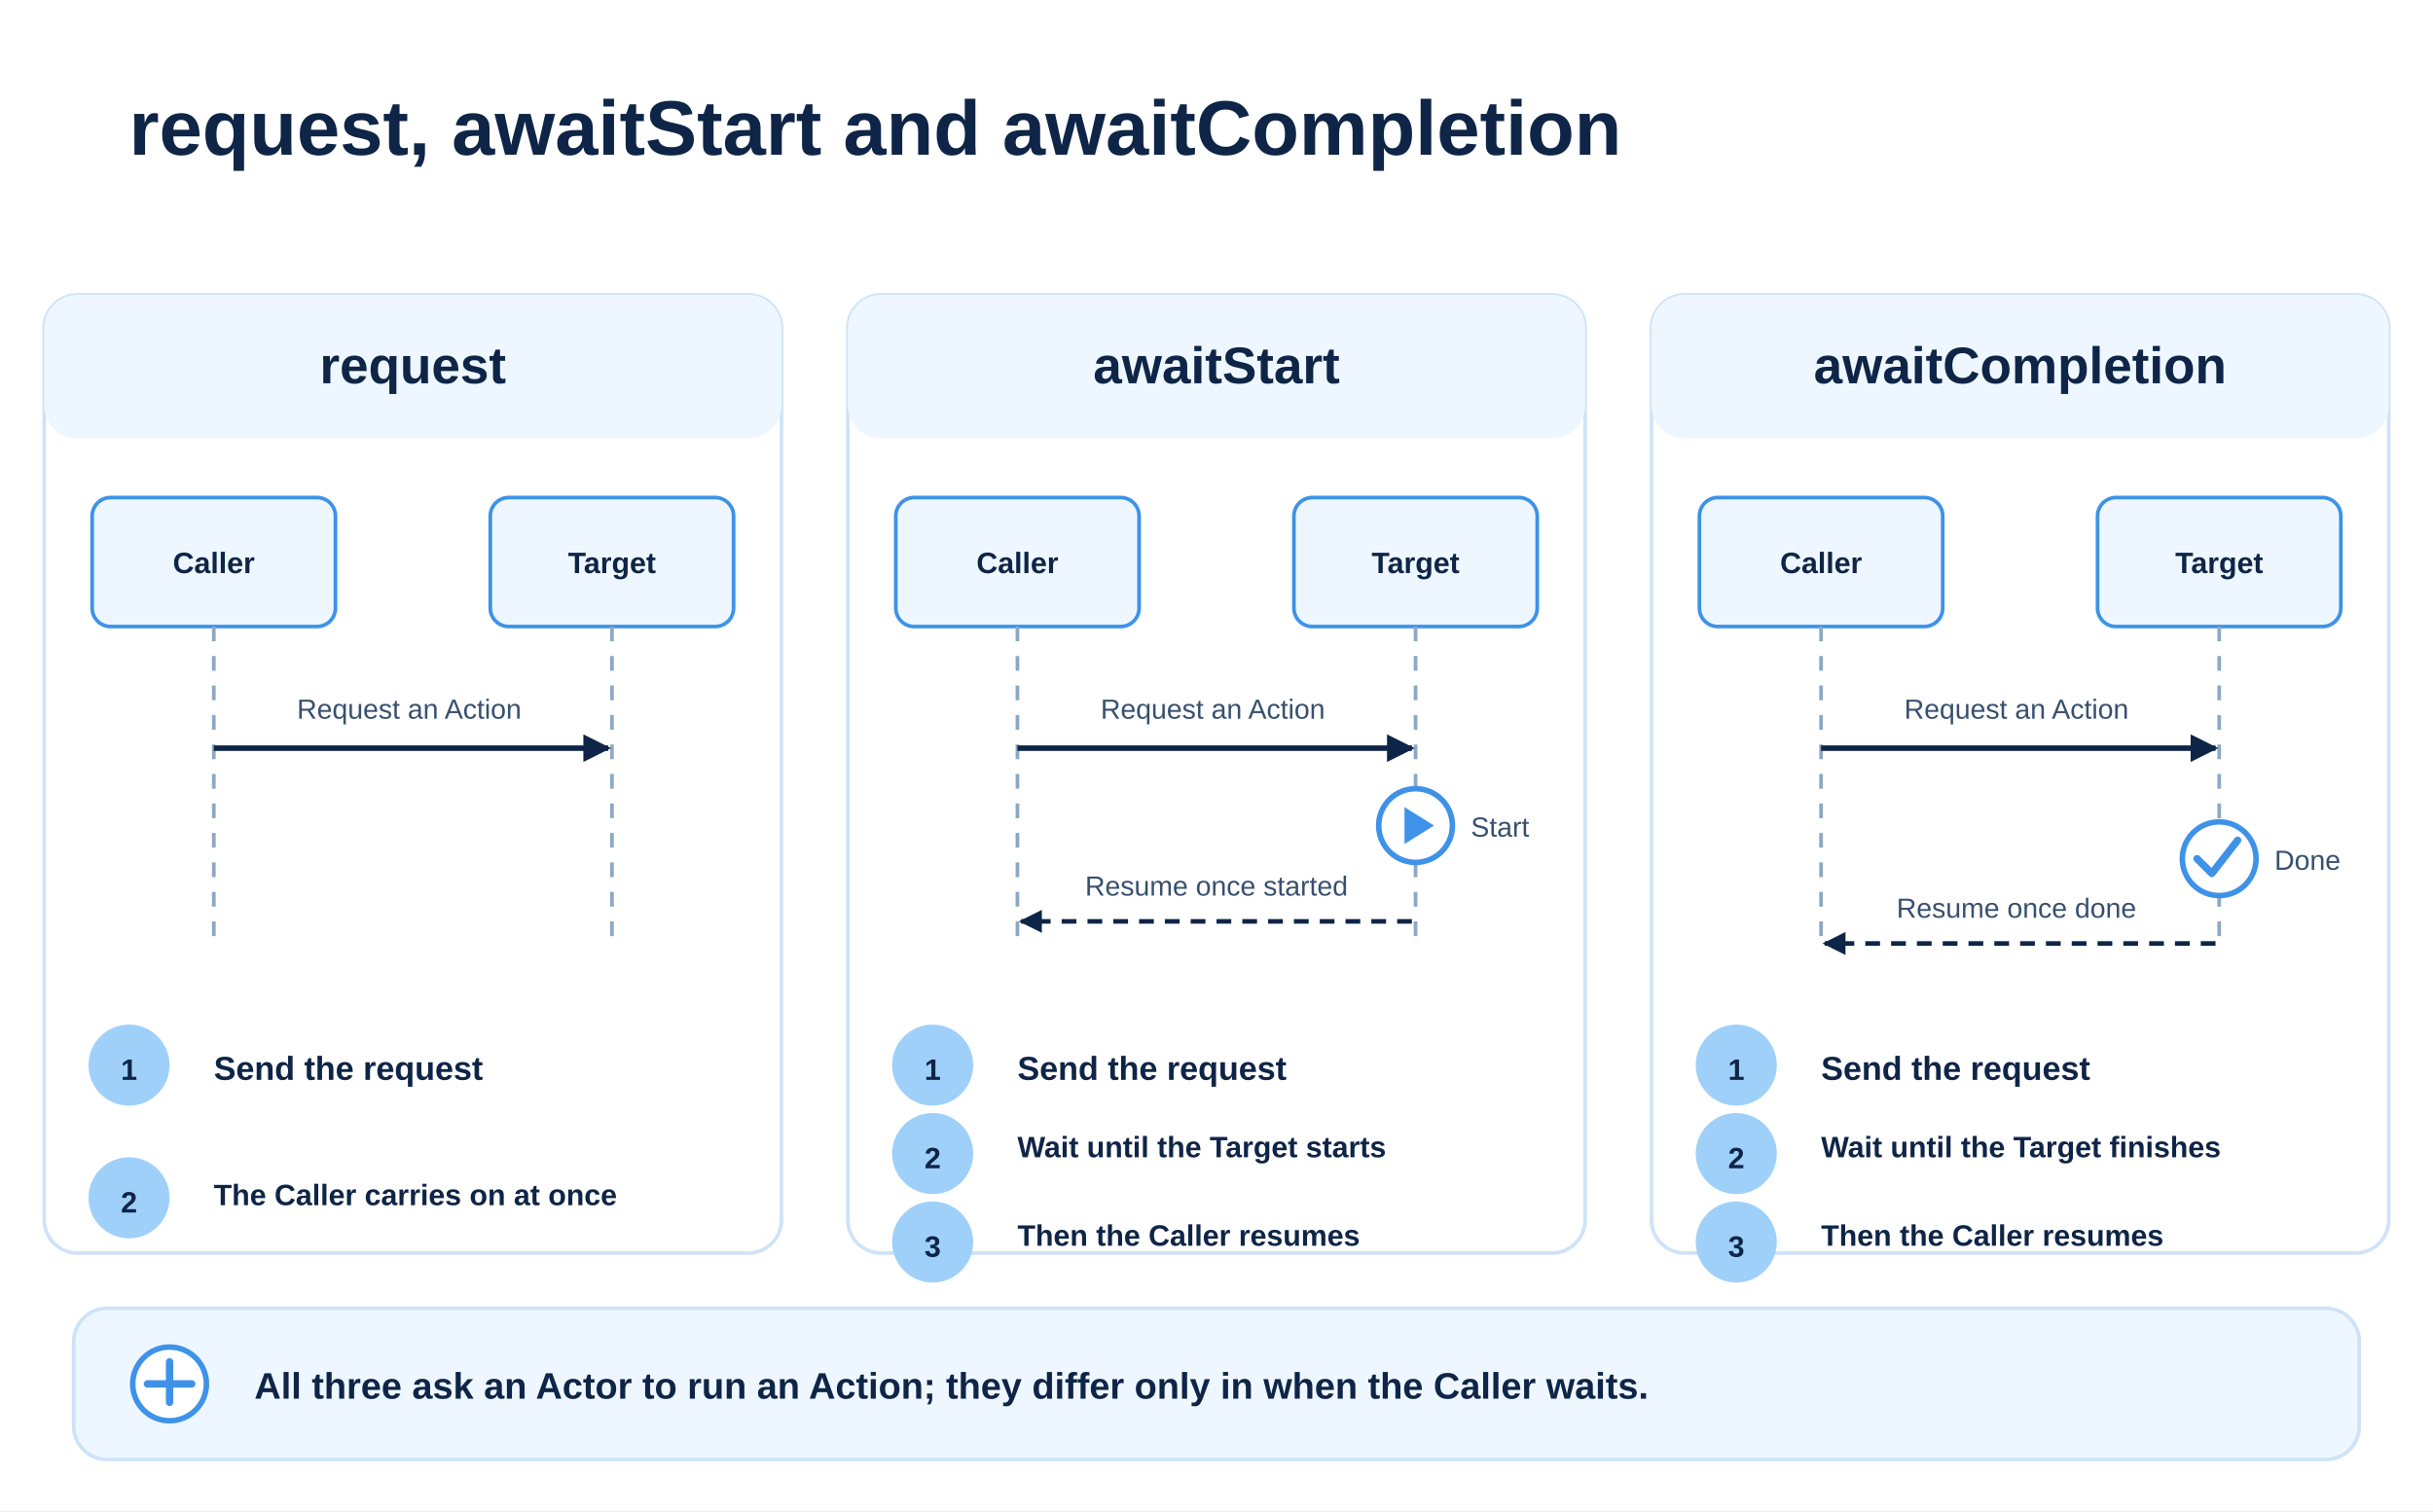
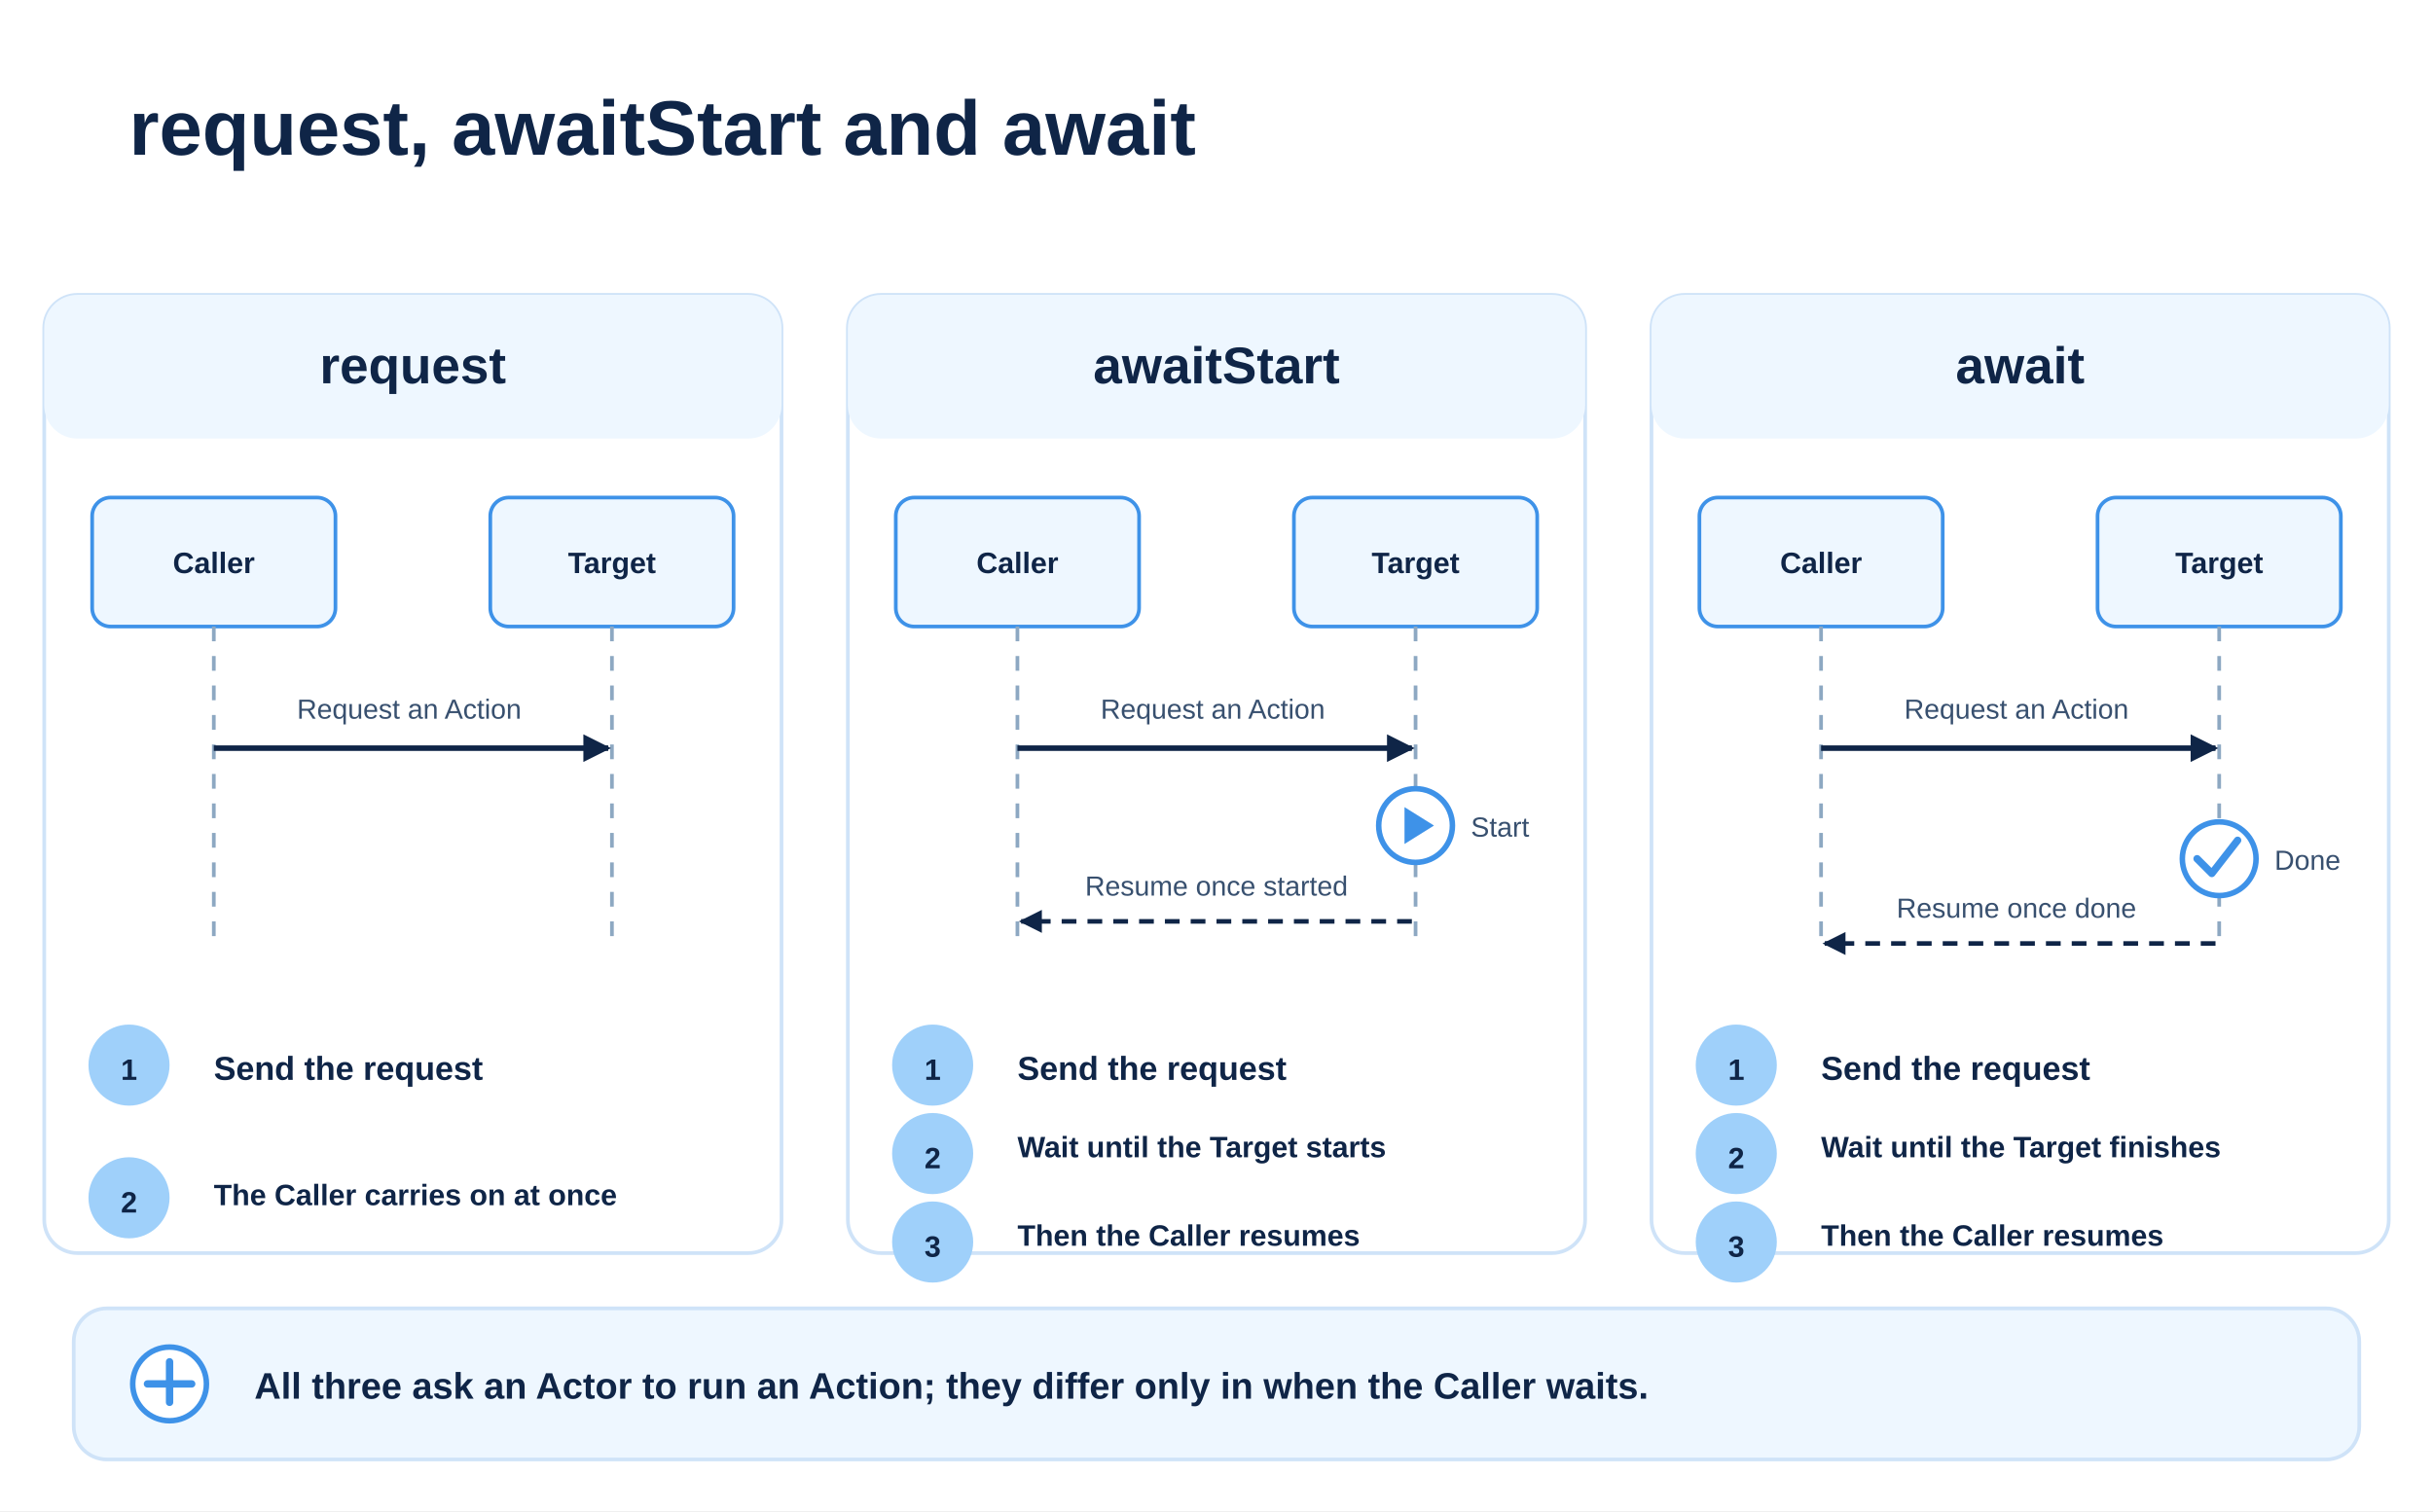
<svg xmlns="http://www.w3.org/2000/svg" width="1320" height="820" viewBox="0 0 1320 820">
  <defs>
    <style>
    .title{font:700 42px Arial,Helvetica,sans-serif; fill:#0f2547}
    .head{font:700 28px Arial,Helvetica,sans-serif; fill:#0f2547}
    .label{font:700 16px Arial,Helvetica,sans-serif; fill:#0f2547}
    .small{font:400 15px Arial,Helvetica,sans-serif; fill:#38506f}
    .card{fill:#fff;stroke:#cfe3f8;stroke-width:2}
    .band{fill:#eef7ff}
  </style>
    <marker id="m" viewBox="0 0 10 10" markerWidth="5" markerHeight="5" refX="9" refY="5" orient="auto">
      <path d="M0,0 L10,5 L0,10 z" fill="#0f2547" />
    </marker>
  </defs>
  <rect width="1320" height="820" fill="#fff" />
-   <text x="70" y="84" class="title">request, awaitStart and awaitCompletion</text>
+   <text x="70" y="84" class="title">request, awaitStart and await</text>
  <g transform="translate(24,160)">
    <rect class="card" x="0" y="0" width="400" height="520" rx="18" />
    <rect class="band" x="0" y="0" width="400" height="78" rx="18" />
    <text x="200" y="48" text-anchor="middle" class="head">request</text>
    <rect x="26" y="110" width="132" height="70" rx="10" fill="#eef7ff" stroke="#3e92e8" stroke-width="2" />
    <rect x="242" y="110" width="132" height="70" rx="10" fill="#eef7ff" stroke="#3e92e8" stroke-width="2" />
    <text x="92" y="151" text-anchor="middle" class="label">Caller</text>
    <text x="308" y="151" text-anchor="middle" class="label">Target</text>
    <line x1="92" y1="180" x2="92" y2="356" stroke="#8da8c2" stroke-dasharray="8 8" stroke-width="2" />
    <line x1="308" y1="180" x2="308" y2="356" stroke="#8da8c2" stroke-dasharray="8 8" stroke-width="2" />
    <line x1="92" y1="246" x2="306" y2="246" stroke="#0f2547" stroke-width="3" marker-end="url(#m)" />
    <text x="198" y="230" text-anchor="middle" class="small">Request an Action</text>
    <circle cx="46" cy="418" r="22" fill="#9fd0fa" />
    <text x="46" y="426" text-anchor="middle" class="label">1</text>
    <text x="92" y="426" class="head" style="font-size:18px">Send the request</text>
    <circle cx="46" cy="490" r="22" fill="#9fd0fa" />
    <text x="46" y="498" text-anchor="middle" class="label">2</text>
    <text x="92" y="494" class="label">The Caller carries on at once</text>
  </g>
  <g transform="translate(460,160)">
    <rect class="card" x="0" y="0" width="400" height="520" rx="18" />
    <rect class="band" x="0" y="0" width="400" height="78" rx="18" />
    <text x="200" y="48" text-anchor="middle" class="head">awaitStart</text>
    <rect x="26" y="110" width="132" height="70" rx="10" fill="#eef7ff" stroke="#3e92e8" stroke-width="2" />
    <rect x="242" y="110" width="132" height="70" rx="10" fill="#eef7ff" stroke="#3e92e8" stroke-width="2" />
    <text x="92" y="151" text-anchor="middle" class="label">Caller</text>
    <text x="308" y="151" text-anchor="middle" class="label">Target</text>
    <line x1="92" y1="180" x2="92" y2="356" stroke="#8da8c2" stroke-dasharray="8 8" stroke-width="2" />
    <line x1="308" y1="180" x2="308" y2="356" stroke="#8da8c2" stroke-dasharray="8 8" stroke-width="2" />
    <line x1="92" y1="246" x2="306" y2="246" stroke="#0f2547" stroke-width="3" marker-end="url(#m)" />
    <text x="198" y="230" text-anchor="middle" class="small">Request an Action</text>
    <circle cx="308" cy="288" r="20" fill="#fff" stroke="#3e92e8" stroke-width="3" />
    <polygon points="302,278 318,288 302,298" fill="#3e92e8" />
    <text x="338" y="294" class="small">Start</text>
    <line x1="306" y1="340" x2="94" y2="340" stroke="#0f2547" stroke-width="2.5" stroke-dasharray="8 6" marker-end="url(#m)" />
    <text x="200" y="326" text-anchor="middle" class="small">Resume once started</text>
    <circle cx="46" cy="418" r="22" fill="#9fd0fa" />
    <text x="46" y="426" text-anchor="middle" class="label">1</text>
    <text x="92" y="426" class="head" style="font-size:18px">Send the request</text>
    <circle cx="46" cy="466" r="22" fill="#9fd0fa" />
    <text x="46" y="474" text-anchor="middle" class="label">2</text>
    <text x="92" y="468" class="label">Wait until the Target starts</text>
    <circle cx="46" cy="514" r="22" fill="#9fd0fa" />
    <text x="46" y="522" text-anchor="middle" class="label">3</text>
    <text x="92" y="516" class="label">Then the Caller resumes</text>
  </g>
  <g transform="translate(896,160)">
    <rect class="card" x="0" y="0" width="400" height="520" rx="18" />
    <rect class="band" x="0" y="0" width="400" height="78" rx="18" />
-     <text x="200" y="48" text-anchor="middle" class="head">awaitCompletion</text>
+     <text x="200" y="48" text-anchor="middle" class="head">await</text>
    <rect x="26" y="110" width="132" height="70" rx="10" fill="#eef7ff" stroke="#3e92e8" stroke-width="2" />
    <rect x="242" y="110" width="132" height="70" rx="10" fill="#eef7ff" stroke="#3e92e8" stroke-width="2" />
    <text x="92" y="151" text-anchor="middle" class="label">Caller</text>
    <text x="308" y="151" text-anchor="middle" class="label">Target</text>
    <line x1="92" y1="180" x2="92" y2="356" stroke="#8da8c2" stroke-dasharray="8 8" stroke-width="2" />
    <line x1="308" y1="180" x2="308" y2="356" stroke="#8da8c2" stroke-dasharray="8 8" stroke-width="2" />
    <line x1="92" y1="246" x2="306" y2="246" stroke="#0f2547" stroke-width="3" marker-end="url(#m)" />
    <text x="198" y="230" text-anchor="middle" class="small">Request an Action</text>
    <circle cx="308" cy="306" r="20" fill="#fff" stroke="#3e92e8" stroke-width="3" />
    <path d="M296 306 l8 8 l14 -18" fill="none" stroke="#3e92e8" stroke-width="4" stroke-linecap="round" stroke-linejoin="round" />
    <text x="338" y="312" class="small">Done</text>
    <line x1="306" y1="352" x2="94" y2="352" stroke="#0f2547" stroke-width="2.5" stroke-dasharray="8 6" marker-end="url(#m)" />
    <text x="198" y="338" text-anchor="middle" class="small">Resume once done</text>
    <circle cx="46" cy="418" r="22" fill="#9fd0fa" />
    <text x="46" y="426" text-anchor="middle" class="label">1</text>
    <text x="92" y="426" class="head" style="font-size:18px">Send the request</text>
    <circle cx="46" cy="466" r="22" fill="#9fd0fa" />
    <text x="46" y="474" text-anchor="middle" class="label">2</text>
    <text x="92" y="468" class="label">Wait until the Target finishes</text>
    <circle cx="46" cy="514" r="22" fill="#9fd0fa" />
    <text x="46" y="522" text-anchor="middle" class="label">3</text>
    <text x="92" y="516" class="label">Then the Caller resumes</text>
  </g>
  <g transform="translate(40,710)">
    <rect x="0" y="0" width="1240" height="82" rx="18" fill="#eef7ff" stroke="#cfe3f8" stroke-width="2" />
    <circle cx="52" cy="41" r="20" fill="#fff" stroke="#3e92e8" stroke-width="3" />
    <line x1="52" y1="29" x2="52" y2="51" stroke="#3e92e8" stroke-width="4" stroke-linecap="round" />
    <line x1="40" y1="41" x2="64" y2="41" stroke="#3e92e8" stroke-width="4" stroke-linecap="round" />
    <text x="98" y="49" class="head" style="font-size:20px">All three ask an Actor to run an Action; they differ only in when the Caller waits.</text>
  </g>
</svg>
